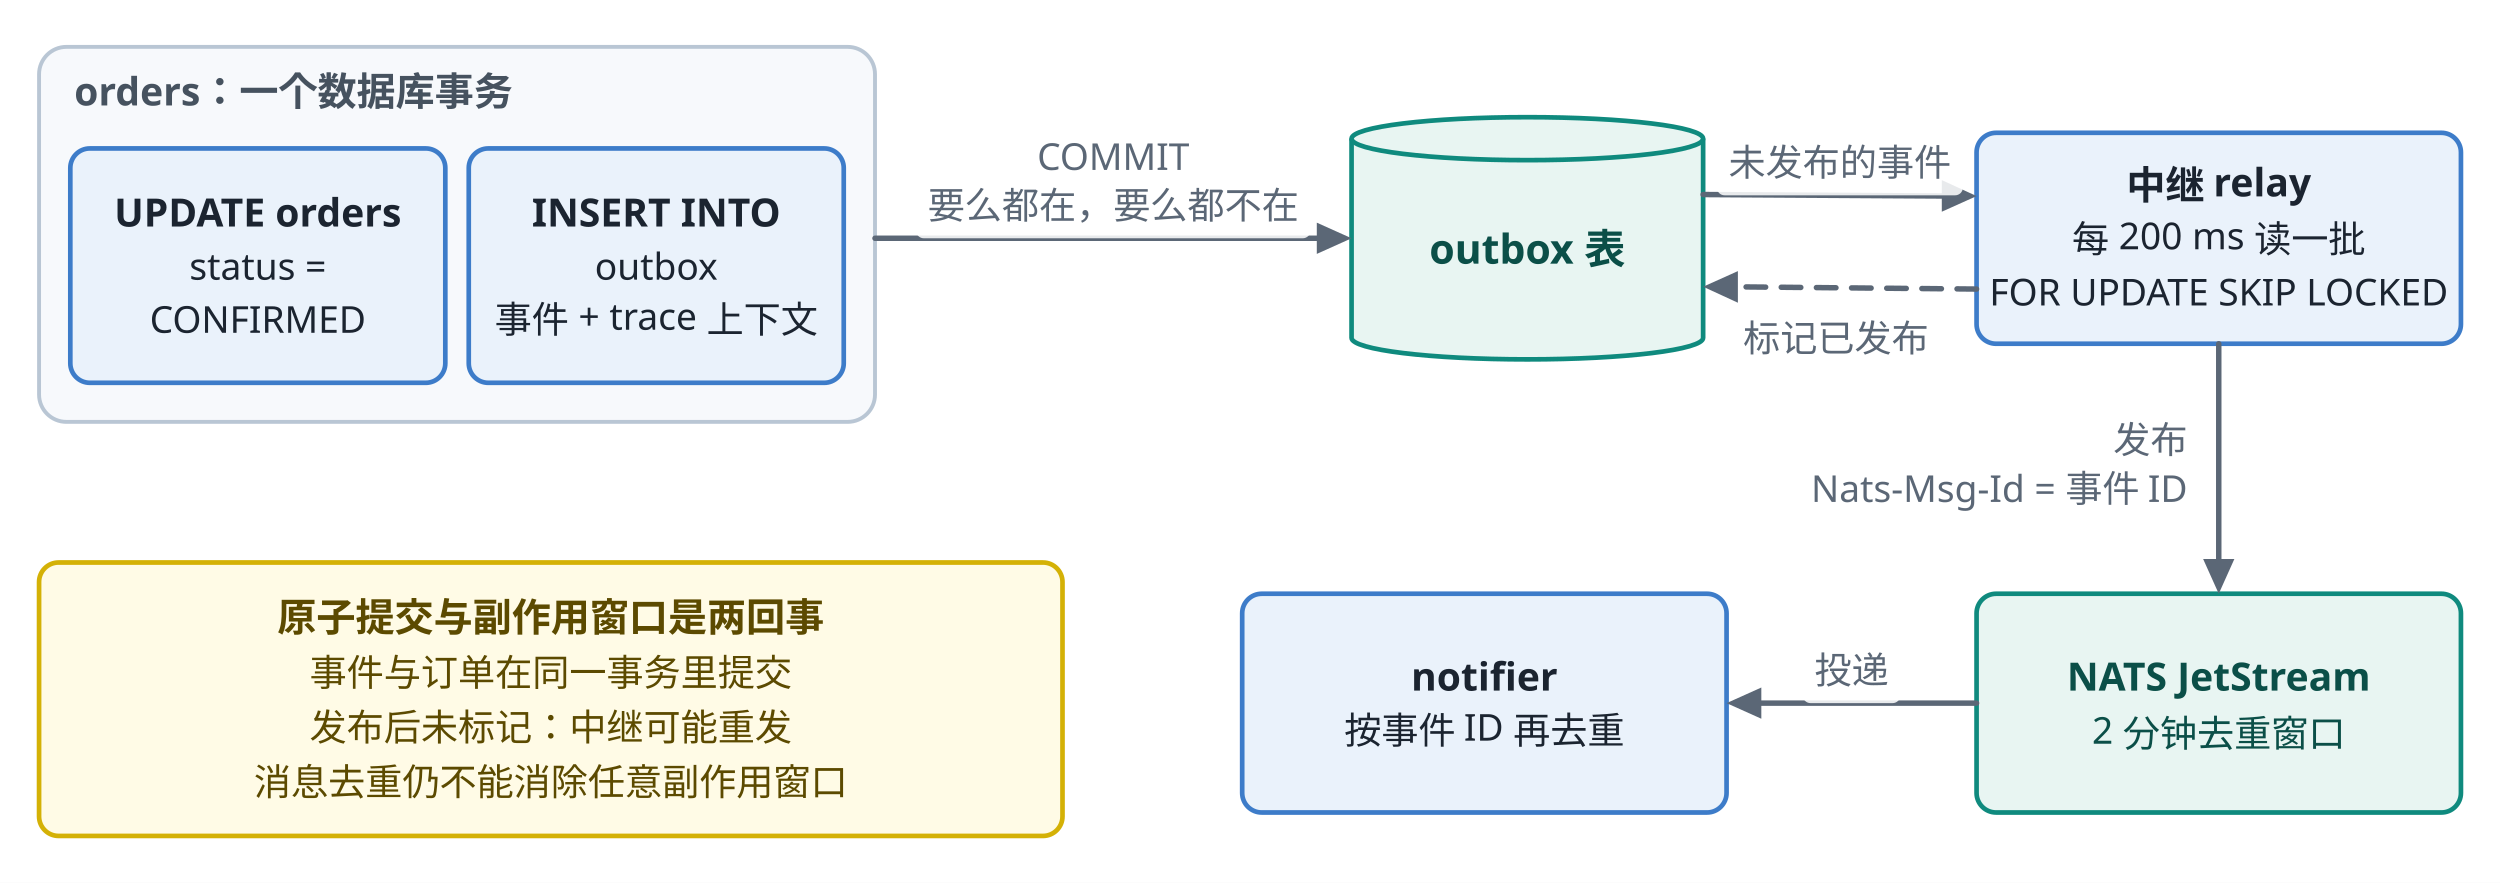
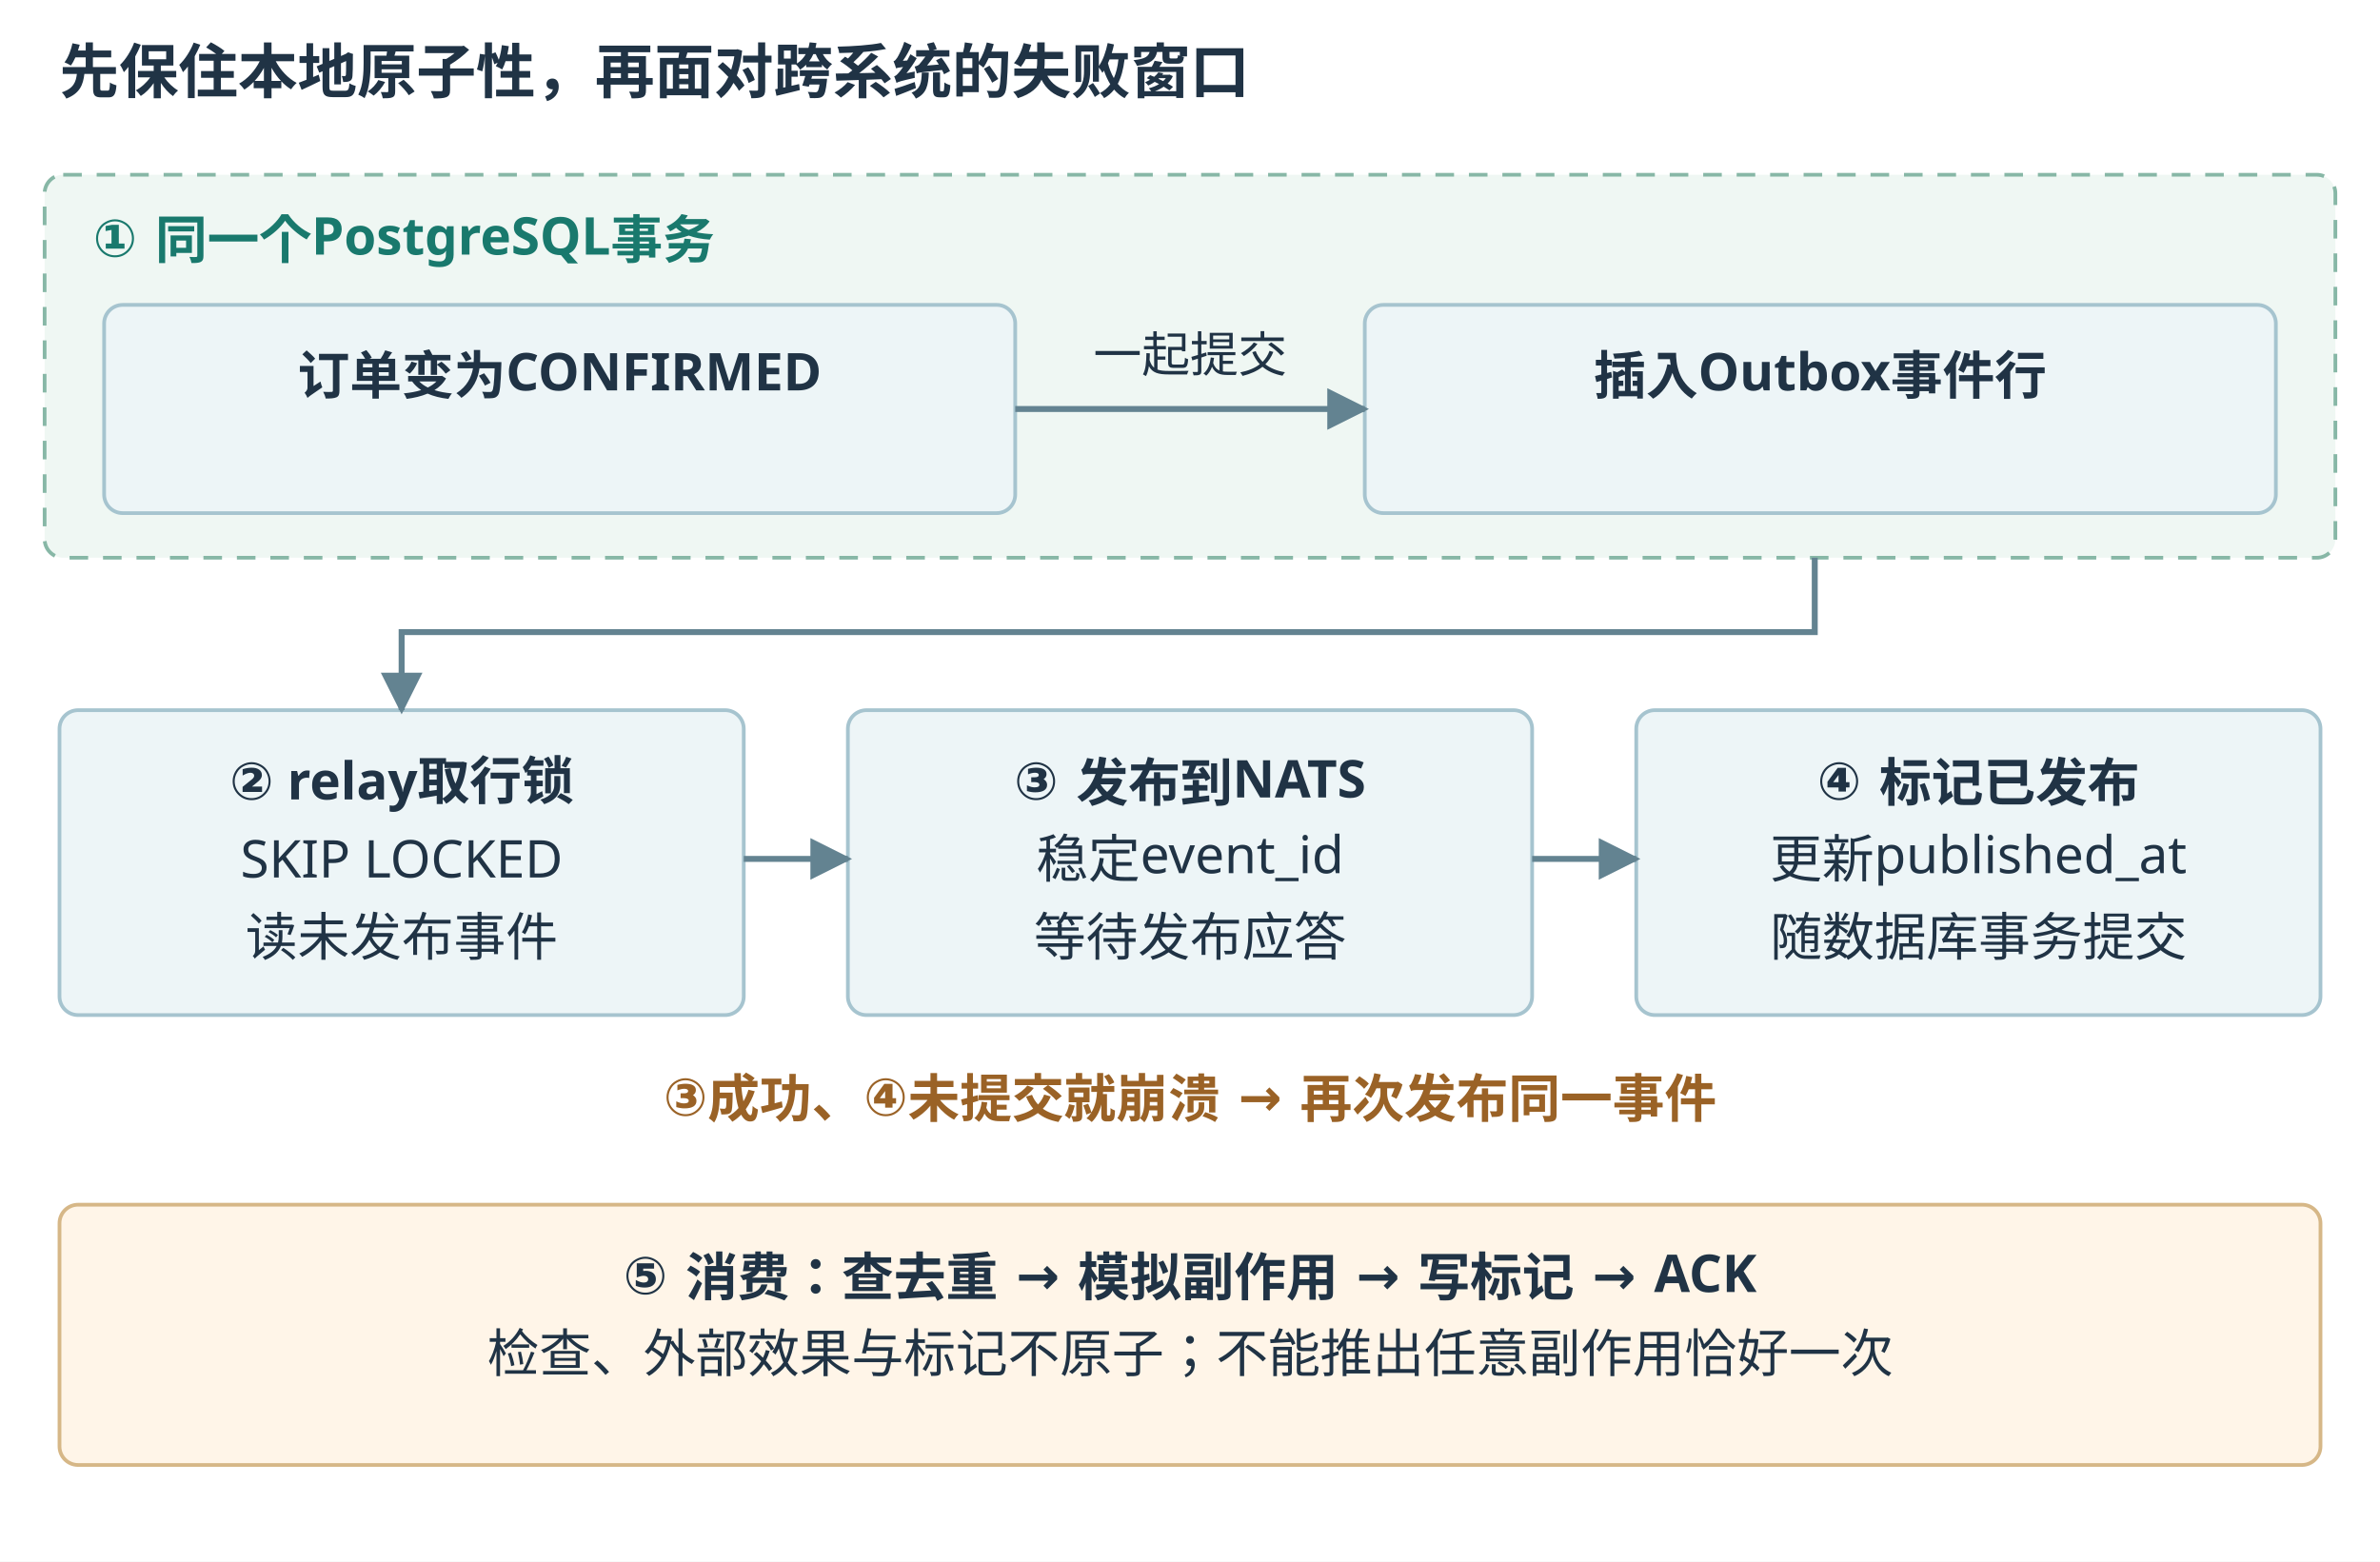
- <svg xmlns="http://www.w3.org/2000/svg" viewBox="0 0 640 226" width="640" height="226" font-family="'Segoe UI','Microsoft YaHei','Noto Sans SC',sans-serif">
-   <rect width="100%" height="100%" fill="#ffffff" />
-   <rect x="10.0" y="12.0" width="214.0" height="96.0" rx="7" fill="#f7f9fc" stroke="#b9c6d4" stroke-width="1" />
-   <text x="19.0" y="27.0" font-size="10" fill="#46525f" text-anchor="start" font-weight="600">orders：一个数据库事务</text>
-   <rect x="18.0" y="38.0" width="96.0" height="60.0" rx="5.0" fill="#eaf2fb" stroke="#3d7cc9" stroke-width="1.2" />
-   <text x="66.0" y="58.0" font-size="10" fill="#1b2430" text-anchor="middle" font-weight="600">UPDATE orders</text>
-   <text x="66.0" y="71.6" font-size="9.5" fill="#1b2430" text-anchor="middle" font-weight="normal">status =</text>
-   <text x="66.0" y="85.2" font-size="9.5" fill="#1b2430" text-anchor="middle" font-weight="normal">CONFIRMED</text>
-   <rect x="120.0" y="38.0" width="96.0" height="60.0" rx="5.0" fill="#eaf2fb" stroke="#3d7cc9" stroke-width="1.2" />
-   <text x="168.0" y="58.0" font-size="10" fill="#1b2430" text-anchor="middle" font-weight="600">INSERT INTO</text>
-   <text x="168.0" y="71.6" font-size="9.5" fill="#1b2430" text-anchor="middle" font-weight="normal">outbox</text>
-   <text x="168.0" y="85.2" font-size="9.5" fill="#1b2430" text-anchor="middle" font-weight="normal">事件 + trace 上下文</text>
-   <path d="M346.0,35.5 A45.0,5.5 0 0 1 436.0,35.5 V86.5 A45.0,5.5 0 0 1 346.0,86.5 Z" fill="#e8f5f2" stroke="#0f8a7e" stroke-width="1.2" />
-   <path d="M346.0,35.5 A45.0,5.5 0 0 0 436.0,35.5" fill="none" stroke="#0f8a7e" stroke-width="1.2" />
-   <text x="391.0" y="67.5" font-size="10.5" fill="#0b4f48" text-anchor="middle" font-weight="600">outbox 表</text>
-   <polyline points="224.0,61.0 341.0,61.0" fill="none" stroke="#5b6776" stroke-width="1.4" stroke-linejoin="round" stroke-linecap="round" />
-   <polygon points="346.0,61.0 337.1,57.0 337.1,65.0" fill="#5b6776" />
-   <rect x="266.3" y="35.0" width="37.4" height="13.5" fill="#ffffff" stroke="none" stroke-width="1" rx="2" opacity="0.86" />
-   <text x="285.0" y="43.5" font-size="9.5" fill="#5b6776" text-anchor="middle" font-weight="normal">COMMIT</text>
-   <rect x="234.5" y="47.5" width="101.0" height="13.5" fill="#ffffff" stroke="none" stroke-width="1" rx="2" opacity="0.86" />
-   <text x="285.0" y="56.0" font-size="9.5" fill="#5b6776" text-anchor="middle" font-weight="normal">要么都在，要么都不在</text>
-   <rect x="506.0" y="34.0" width="124.0" height="54.0" rx="5.0" fill="#eaf2fb" stroke="#3d7cc9" stroke-width="1.2" />
-   <text x="568.0" y="51.0" font-size="10" fill="#1b2430" text-anchor="middle" font-weight="600">中继 relay</text>
-   <text x="568.0" y="64.6" font-size="9.5" fill="#1b2430" text-anchor="middle" font-weight="normal">每 200 ms 读一批</text>
-   <text x="568.0" y="78.2" font-size="9.5" fill="#1b2430" text-anchor="middle" font-weight="normal">FOR UPDATE SKIP LOCKED</text>
-   <polyline points="436.0,49.8 501.0,50.2" fill="none" stroke="#5b6776" stroke-width="1.4" stroke-linejoin="round" stroke-linecap="round" />
-   <polygon points="506.0,50.2 497.1,46.1 497.1,54.2" fill="#5b6776" />
-   <rect x="439.5" y="36.5" width="63.0" height="13.5" fill="#ffffff" stroke="none" stroke-width="1" rx="2" opacity="0.86" />
-   <text x="471.0" y="45.0" font-size="9.5" fill="#5b6776" text-anchor="middle" font-weight="normal">未发布的事件</text>
-   <polyline points="506.0,74.0 441.0,73.4" fill="none" stroke="#5b6776" stroke-width="1.4" stroke-linejoin="round" stroke-linecap="round" stroke-dasharray="5 4" />
-   <polygon points="436.0,73.4 444.9,77.5 444.9,69.4" fill="#5b6776" />
-   <rect x="443.2" y="81.5" width="53.5" height="13.5" fill="#ffffff" stroke="none" stroke-width="1" rx="2" opacity="0.86" />
-   <text x="470.0" y="90.0" font-size="9.5" fill="#5b6776" text-anchor="middle" font-weight="normal">标记已发布</text>
-   <rect x="506.0" y="152.0" width="124.0" height="56.0" rx="5.0" fill="#e8f5f2" stroke="#0f8a7e" stroke-width="1.2" />
-   <text x="568.0" y="176.8" font-size="10" fill="#0b4f48" text-anchor="middle" font-weight="600">NATS JetStream</text>
-   <text x="568.0" y="190.4" font-size="9.5" fill="#0b4f48" text-anchor="middle" font-weight="normal">2 分钟去重窗口</text>
-   <polyline points="568.0,88.0 568.0,147.0" fill="none" stroke="#5b6776" stroke-width="1.4" stroke-linejoin="round" stroke-linecap="round" />
-   <polygon points="568.0,152.0 572.0,143.1 564.0,143.1" fill="#5b6776" />
-   <rect x="538.0" y="107.5" width="25.0" height="13.5" fill="#ffffff" stroke="none" stroke-width="1" rx="2" opacity="0.86" />
-   <text x="560.0" y="116.0" font-size="9.5" fill="#5b6776" text-anchor="end" font-weight="normal">发布</text>
-   <rect x="449.2" y="120.0" width="113.8" height="13.5" fill="#ffffff" stroke="none" stroke-width="1" rx="2" opacity="0.86" />
-   <text x="560.0" y="128.5" font-size="9.5" fill="#5b6776" text-anchor="end" font-weight="normal">Nats-Msg-Id = 事件 ID</text>
-   <rect x="318.0" y="152.0" width="124.0" height="56.0" rx="5.0" fill="#eaf2fb" stroke="#3d7cc9" stroke-width="1.2" />
-   <text x="380.0" y="176.8" font-size="10" fill="#1b2430" text-anchor="middle" font-weight="600">notifier</text>
-   <text x="380.0" y="190.4" font-size="9.5" fill="#1b2430" text-anchor="middle" font-weight="normal">按事件 ID 再去重</text>
-   <polyline points="506.0,180.0 447.0,180.0" fill="none" stroke="#5b6776" stroke-width="1.4" stroke-linejoin="round" stroke-linecap="round" />
-   <polygon points="442.0,180.0 450.9,184.0 450.9,176.0" fill="#5b6776" />
-   <rect x="461.5" y="166.5" width="25.0" height="13.5" fill="#ffffff" stroke="none" stroke-width="1" rx="2" opacity="0.86" />
-   <text x="474.0" y="175.0" font-size="9.5" fill="#5b6776" text-anchor="middle" font-weight="normal">投递</text>
-   <rect x="10.0" y="144.0" width="262.0" height="70.0" rx="5.0" fill="#fffbe6" stroke="#d4b106" stroke-width="1.2" />
-   <text x="141.0" y="161.6" font-size="10" fill="#5c4a00" text-anchor="middle" font-weight="600">原子提交与副作用窗口是两回事</text>
-   <text x="141.0" y="175.6" font-size="9.5" fill="#5c4a00" text-anchor="middle" font-weight="normal">事件与订单在同一事务里提交</text>
-   <text x="141.0" y="189.6" font-size="9.5" fill="#5c4a00" text-anchor="middle" font-weight="normal">发布后未标记：中继可能重发</text>
-   <text x="141.0" y="203.6" font-size="9.5" fill="#5c4a00" text-anchor="middle" font-weight="normal">消息去重仍不能消除任意副作用窗口</text>
+ <svg xmlns="http://www.w3.org/2000/svg" width="640" height="420" viewBox="0 0 640 420">
+   <defs>
+     <marker id="a" viewBox="0 0 10 10" refX="9" refY="5" markerWidth="7" markerHeight="7" orient="auto-start-reverse">
+       <path d="M 0 0 L 10 5 L 0 10 z" fill="#638391" />
+     </marker>
+   </defs>
+   <rect width="640" height="420" fill="white" />
+   <text x="16" y="25" font-size="16" font-family="Microsoft YaHei, sans-serif" fill="#203345" text-anchor="start" font-weight="600">先保住本地原子性，再面对跨系统的失败窗口</text>
+   <rect x="12" y="47" width="616" height="103" rx="5" fill="#eff7f3" stroke="#87b7a6" stroke-dasharray="5 4" />
+   <text x="25" y="69" font-size="14" font-family="Microsoft YaHei, sans-serif" fill="#19796d" text-anchor="start" font-weight="600">① 同一个PostgreSQL事务</text>
+   <rect x="28" y="82" width="245" height="56" rx="5" fill="#edf5f7" stroke="#a6c4cf" />
+   <text x="150.5" y="106" font-size="14" font-family="Microsoft YaHei, sans-serif" fill="#203345" text-anchor="middle" font-weight="600">订单变为CONFIRMED</text>
+   <rect x="367" y="82" width="245" height="56" rx="5" fill="#edf5f7" stroke="#a6c4cf" />
+   <text x="489.5" y="106" font-size="14" font-family="Microsoft YaHei, sans-serif" fill="#203345" text-anchor="middle" font-weight="600">插入Outbox事件行</text>
+   <polyline points="273,110 367,110" fill="none" stroke="#638391" stroke-width="1.6" marker-end="url(#a)" />
+   <text x="320" y="100" font-size="13" font-family="Microsoft YaHei, sans-serif" fill="#203345" text-anchor="middle" font-weight="400">一起提交</text>
+   <rect x="16" y="191" width="184" height="82" rx="5" fill="#edf5f7" stroke="#a6c4cf" />
+   <text x="108.0" y="215" font-size="14" font-family="Microsoft YaHei, sans-serif" fill="#203345" text-anchor="middle" font-weight="600">② relay取行锁</text>
+   <text x="108.0" y="236" font-size="14" font-family="Microsoft YaHei, sans-serif" fill="#203345" text-anchor="middle" font-weight="400">SKIP LOCKED</text>
+   <text x="108.0" y="257" font-size="14" font-family="Microsoft YaHei, sans-serif" fill="#203345" text-anchor="middle" font-weight="400">读未发布事件</text>
+   <rect x="228" y="191" width="184" height="82" rx="5" fill="#edf5f7" stroke="#a6c4cf" />
+   <text x="320.0" y="215" font-size="14" font-family="Microsoft YaHei, sans-serif" fill="#203345" text-anchor="middle" font-weight="600">③ 发布到NATS</text>
+   <text x="320.0" y="236" font-size="14" font-family="Microsoft YaHei, sans-serif" fill="#203345" text-anchor="middle" font-weight="400">稳定event_id</text>
+   <text x="320.0" y="257" font-size="14" font-family="Microsoft YaHei, sans-serif" fill="#203345" text-anchor="middle" font-weight="400">等待发布应答</text>
+   <rect x="440" y="191" width="184" height="82" rx="5" fill="#edf5f7" stroke="#a6c4cf" />
+   <text x="532.0" y="215" font-size="14" font-family="Microsoft YaHei, sans-serif" fill="#203345" text-anchor="middle" font-weight="600">④ 标记已发布</text>
+   <text x="532.0" y="236" font-size="14" font-family="Microsoft YaHei, sans-serif" fill="#203345" text-anchor="middle" font-weight="400">更新published_at</text>
+   <text x="532.0" y="257" font-size="14" font-family="Microsoft YaHei, sans-serif" fill="#203345" text-anchor="middle" font-weight="400">随数据库事务提交</text>
+   <polyline points="488,150 488,170 108,170 108,191" fill="none" stroke="#638391" stroke-width="1.6" marker-end="url(#a)" />
+   <polyline points="200,231 228,231" fill="none" stroke="#638391" stroke-width="1.6" marker-end="url(#a)" />
+   <polyline points="412,231 440,231" fill="none" stroke="#638391" stroke-width="1.6" marker-end="url(#a)" />
+   <text x="320" y="300" font-size="14" font-family="Microsoft YaHei, sans-serif" fill="#9a6226" text-anchor="middle" font-weight="600">③成功、④未提交就崩溃 → 再次发布同一事件</text>
+   <rect x="16" y="324" width="608" height="70" rx="5" fill="#fff5e8" stroke="#d6b787" />
+   <text x="320.0" y="348" font-size="14" font-family="Microsoft YaHei, sans-serif" fill="#203345" text-anchor="middle" font-weight="600">⑤ 消费：查去重 → 模拟副作用 → 写标记 → ACK</text>
+   <text x="320.0" y="369" font-size="14" font-family="Microsoft YaHei, sans-serif" fill="#203345" text-anchor="middle" font-weight="400">检查、外部效果与标记不原子；不能推出任意副作用恰好一次</text>
</svg>
